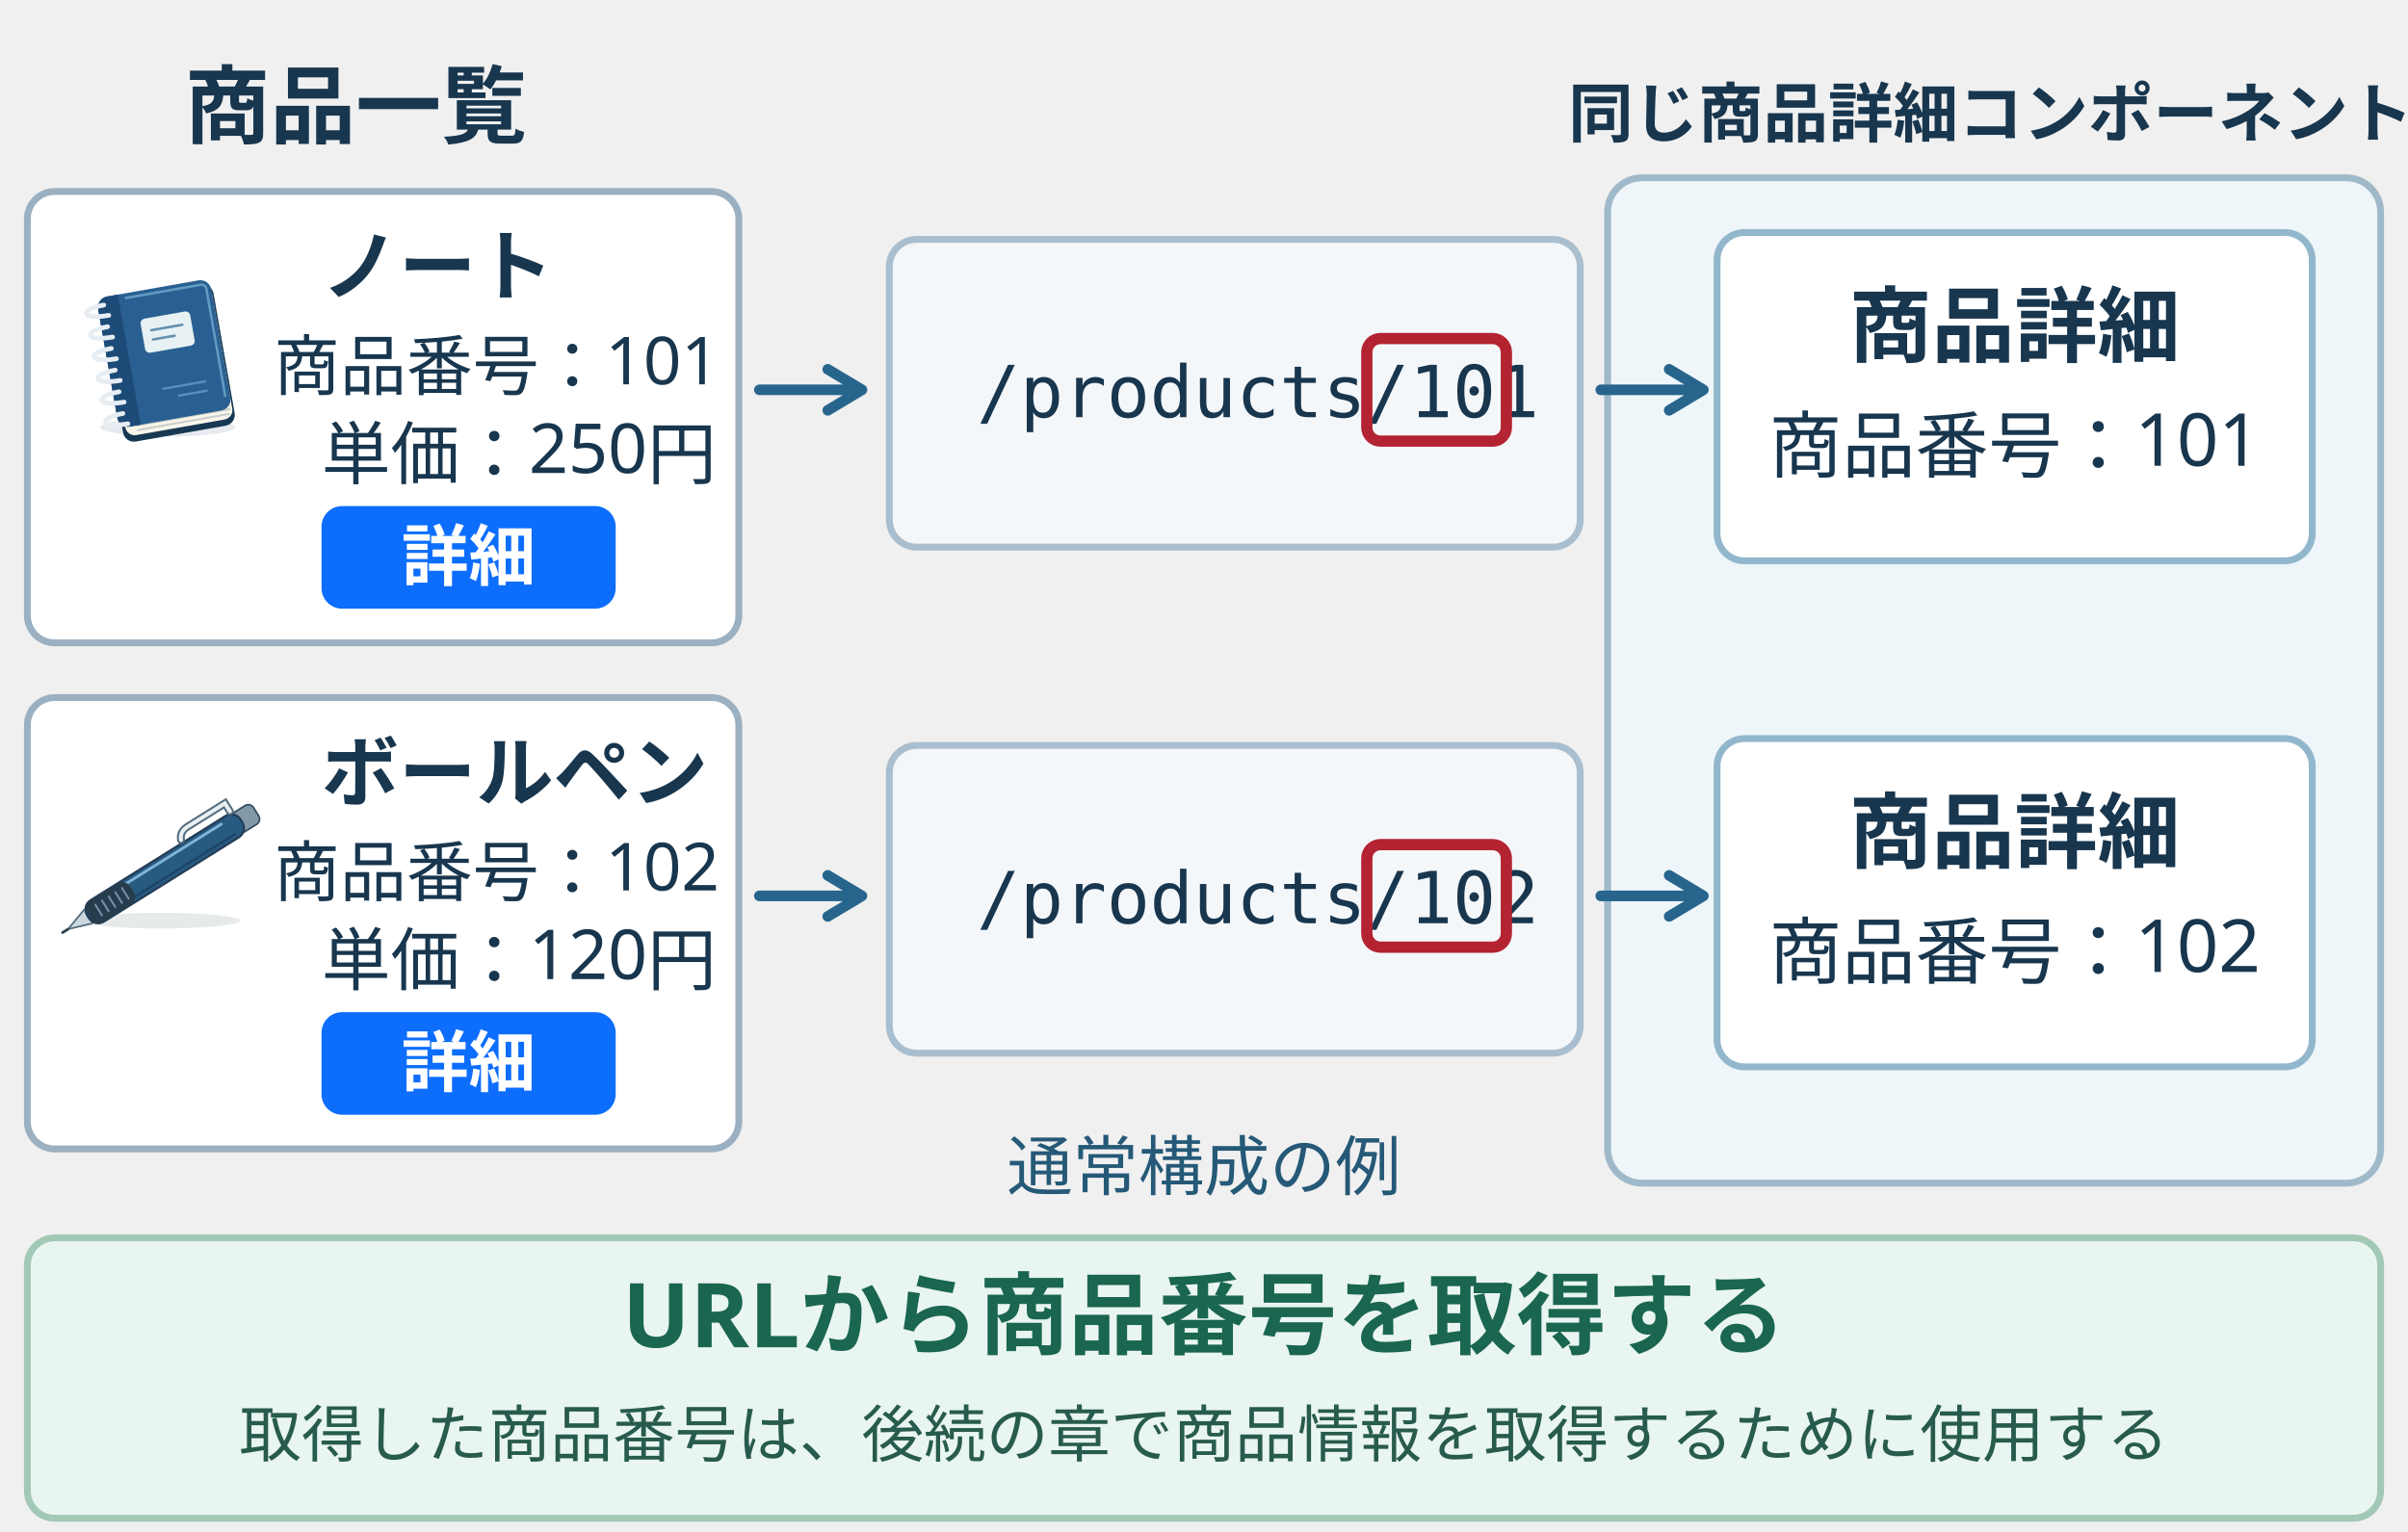
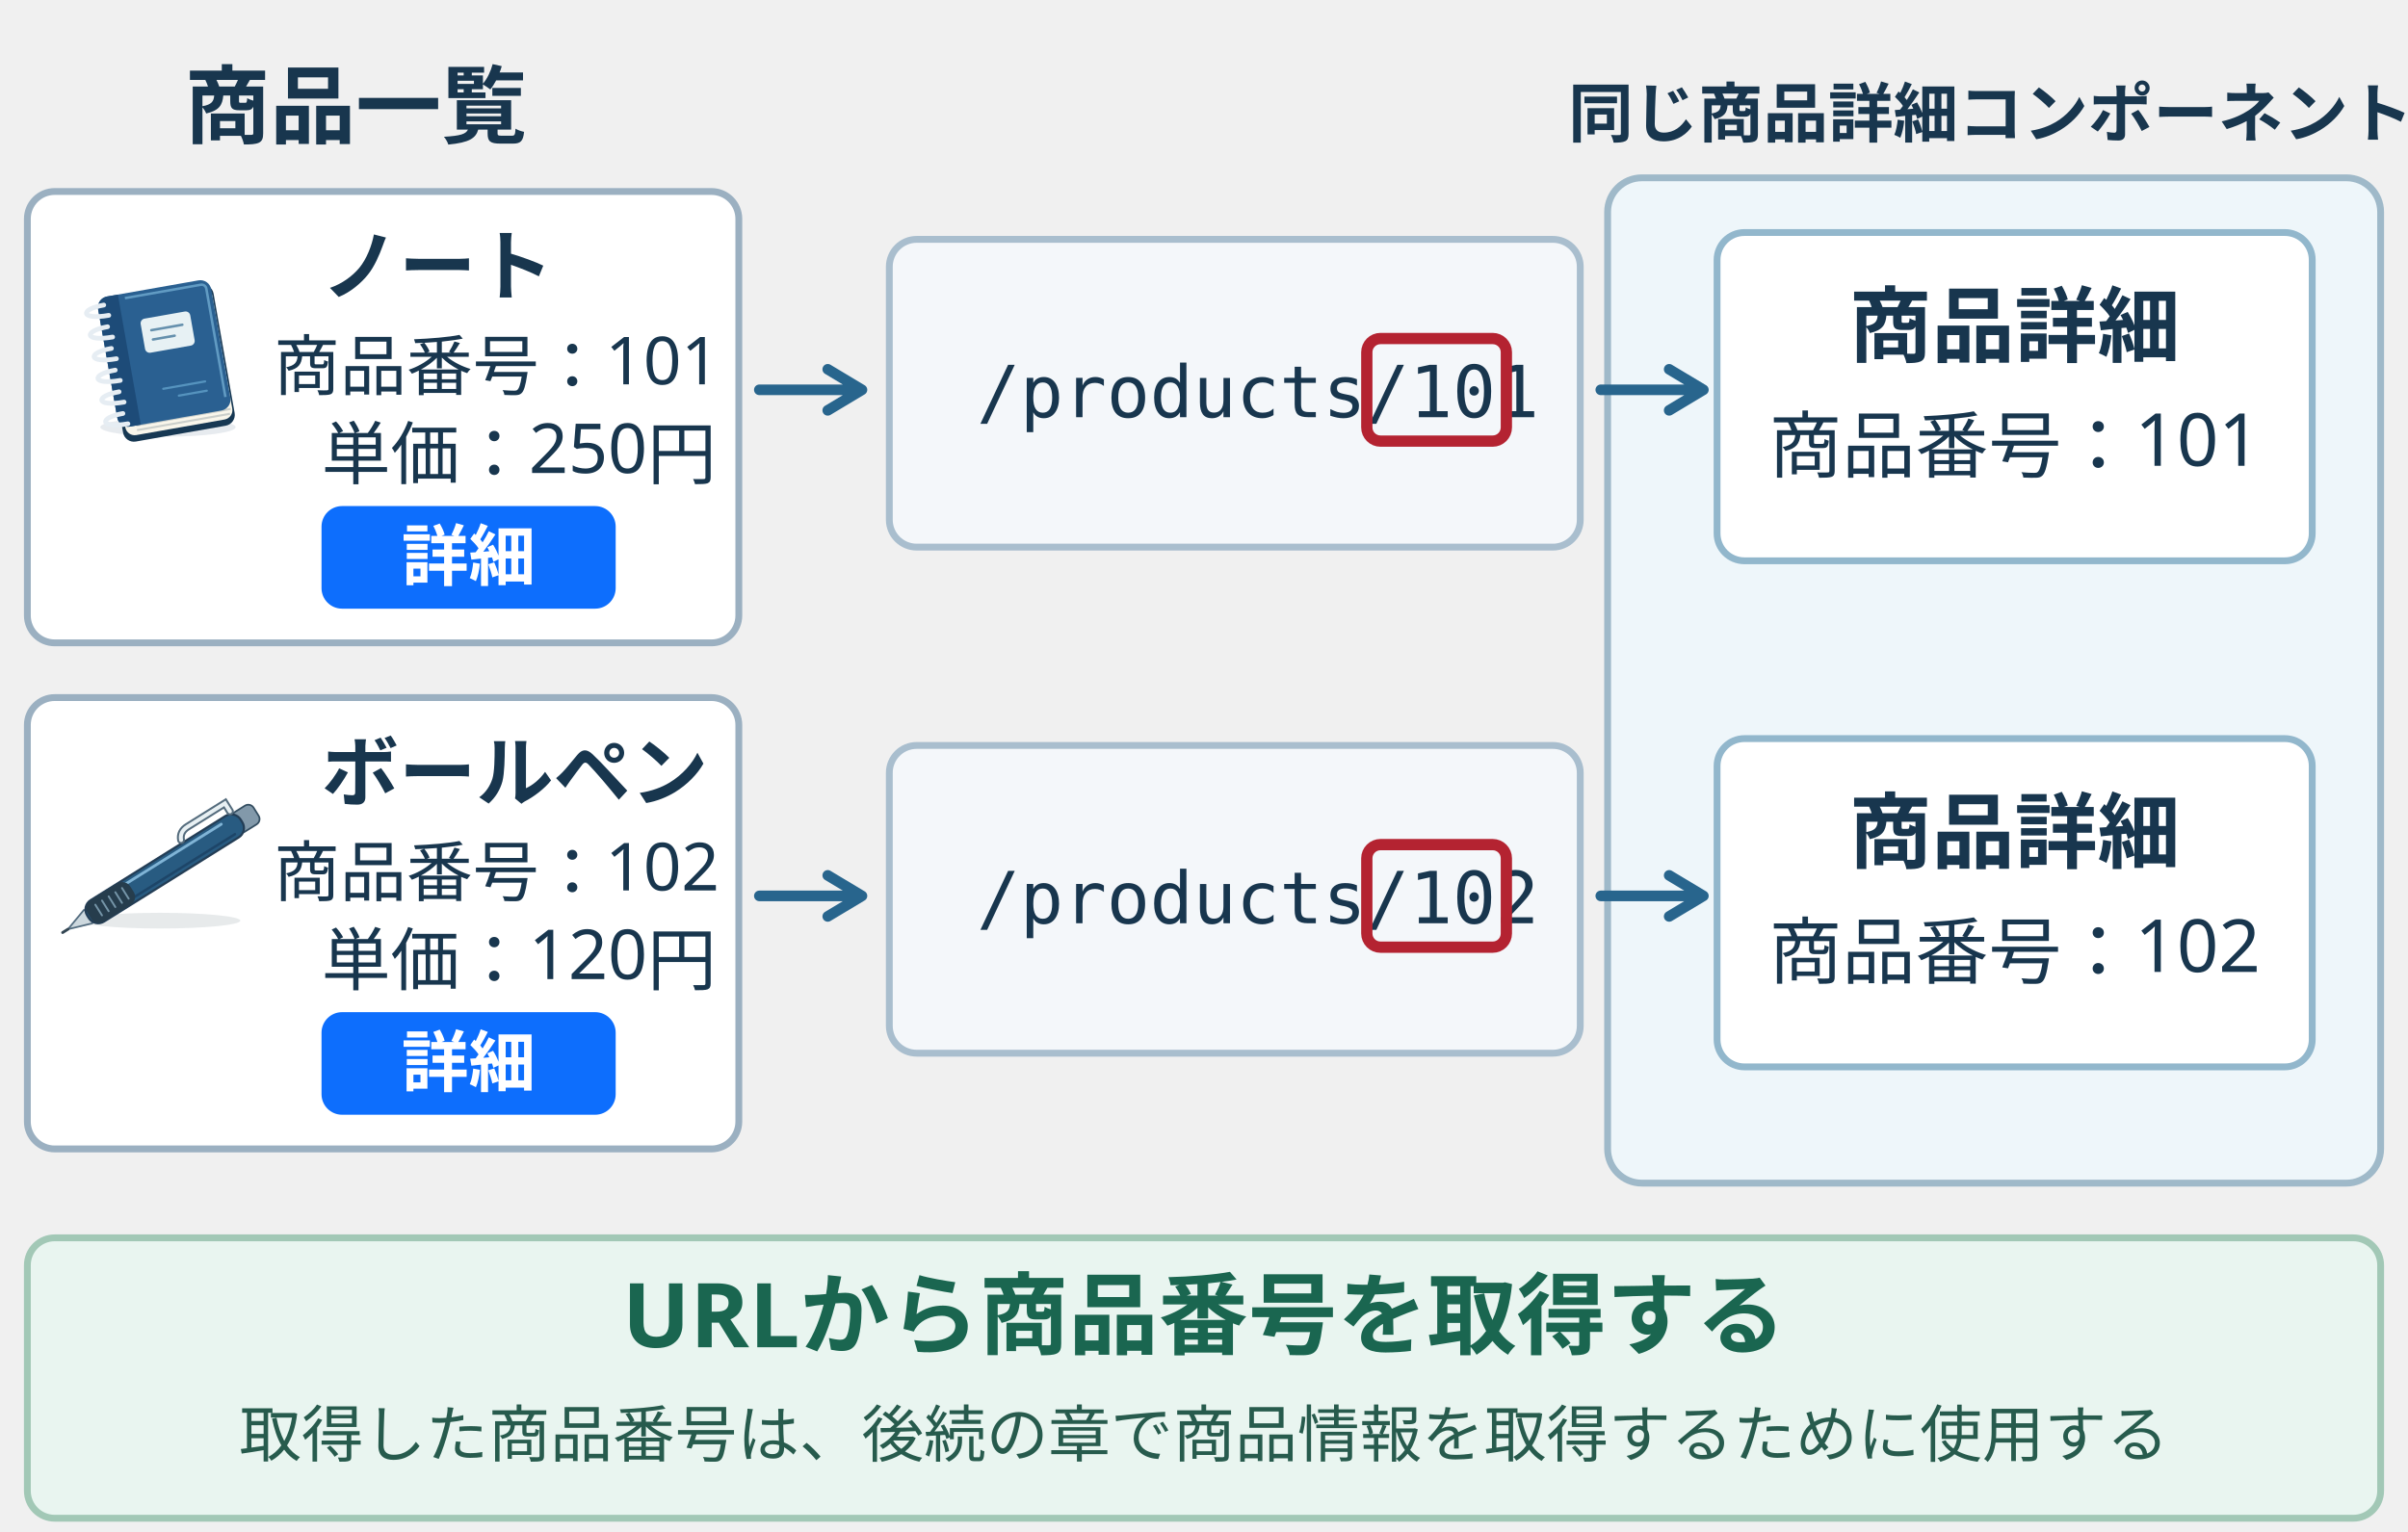
<svg xmlns="http://www.w3.org/2000/svg" width="352" height="224" viewBox="0 0 352 224" font-family="Meiryo, sans-serif" role="img">
  <text x="52" y="20" font-size="12.5" fill="#18364e" text-anchor="middle" font-weight="700">商品一覧</text>
  <text x="291" y="20" font-size="9.5" fill="#18364e" text-anchor="middle" font-weight="700">同じ商品詳細コンポーネント</text>
  <rect x="235" y="26" width="113" height="147" rx="5" fill="#eef6fa" stroke="#9fb9c9" stroke-width="1" />
  <rect x="4" y="28" width="104" height="66" rx="4" fill="#fff" stroke="#9bb0c1" stroke-width="1" />
  <g transform="translate(5 39) scale(0.23)">
    <ellipse cx="85" cy="102" rx="43" ry="6" fill="#24456b" opacity=".11" />
    <g transform="rotate(-10 84 60)">
      <rect x="49" y="16" width="72" height="91" rx="7" fill="#173853" />
      <rect x="51" y="18" width="69" height="85" rx="6" fill="#f9f6eb" />
      <path d="M58 97h61m-61 3h60" fill="none" stroke="#cbcfcb" stroke-width="1.3" />
      <rect x="47" y="13" width="73" height="84" rx="7" fill="#2a6091" />
      <path d="M54 13h7v84h-7a7 7 0 0 1-7-7V20a7 7 0 0 1 7-7Z" fill="#1d4b78" />
      <path d="M65 16h49a3 3 0 0 1 3 3v70" fill="none" stroke="#619bc3" stroke-width="1.6" />
      <rect x="72" y="31" width="32" height="22" rx="3" fill="#e7f1f4" />
      <path d="M78 39h20m-20 6h14" stroke="#6590ad" stroke-width="1.6" stroke-linecap="round" />
      <path d="M79 77h27m-18 6h18" stroke="#5593be" stroke-width="1.4" stroke-linecap="round" />
      <g fill="none" stroke="#e6edf3" stroke-width="3" stroke-linecap="round">
        <path d="M53 25c-18 0-18-7-2-7m2 21c-18 0-18-7-2-7m2 21c-18 0-18-7-2-7m2 21c-18 0-18-7-2-7m2 21c-18 0-18-7-2-7m2 21c-18 0-18-7-2-7" />
      </g>
    </g>
  </g>
  <text x="47" y="43" font-size="11.3" fill="#18364e" text-anchor="start" font-weight="700">ノート</text>
  <text x="40" y="57" font-size="9.7" fill="#18364e" text-anchor="start">商品番号：101</text>
  <text x="47" y="70" font-size="10.1" fill="#18364e" text-anchor="start">単価：250円</text>
  <rect x="47" y="74" width="43" height="15" rx="3" fill="#0d6efd" />
  <text x="68.5" y="84.832" font-size="9.8" fill="#fff" text-anchor="middle" font-weight="700">詳細</text>
  <path d="M111 57L126 57M121.00 54.00L126 57L121.00 60.00" fill="none" stroke="#28658d" stroke-width="1.55" stroke-linecap="round" stroke-linejoin="round" />
  <rect x="130" y="35" width="101" height="45" rx="4" fill="#f4f7fa" stroke="#a9bece" stroke-width="1" />
  <text x="142.80 148.60 154.40 160.20 166.00 171.80 177.60 183.40 189.20 195.00 200.80 206.60 212.40" y="61" font-size="10.5" fill="#18364e" text-anchor="start" font-weight="400" font-family="Consolas, MS Gothic, monospace">/products/101</text>
  <rect x="199.8" y="49.5" width="20.4" height="15" rx="2" fill="none" stroke="#b42331" stroke-width="1.65" />
  <path d="M234 57L249 57M244.00 54.00L249 57L244.00 60.00" fill="none" stroke="#28658d" stroke-width="1.55" stroke-linecap="round" stroke-linejoin="round" />
  <rect x="251" y="34" width="87" height="48" rx="4" fill="#fff" stroke="#92b7cc" stroke-width="1" />
  <text x="294.5" y="52" font-size="12.1" fill="#18364e" text-anchor="middle" font-weight="700">商品詳細</text>
  <text x="294.5" y="69" font-size="10.7" fill="#18364e" text-anchor="middle">商品番号：101</text>
  <rect x="4" y="102" width="104" height="66" rx="4" fill="#fff" stroke="#9bb0c1" stroke-width="1" />
  <g transform="translate(5 113) scale(0.23)">
    <ellipse cx="80" cy="94" rx="51" ry="5" fill="#22424d" opacity=".11" />
    <g transform="rotate(-32 84 58)">
      <path d="M24 55 9 60l15 5 8-5Z" fill="#cdd8de" stroke="#536c7f" stroke-width="1.1" />
      <path d="M9 60H5" stroke="#334653" stroke-width="1.8" stroke-linecap="round" />
      <rect x="133" y="53" width="17" height="14" rx="4" fill="#8299aa" stroke="#344e61" stroke-width="1.1" />
      <rect x="24" y="52" width="115" height="16" rx="7" fill="#285b81" stroke="#233d55" stroke-width="1.4" />
      <path d="M30 55h97" stroke="#80b4d6" stroke-width="1.8" stroke-linecap="round" />
      <path d="M33 65h98" stroke="#1d4568" stroke-width="1.6" stroke-linecap="round" />
      <rect x="25" y="52" width="32" height="16" rx="6" fill="#263d4d" />
      <path d="M32 56v8m5-8v8m5-8v8m5-8v8m5-8v8" stroke="#7595a8" stroke-width="1.2" stroke-linecap="round" />
      <path d="M136 51v-6h-28q-6 0-8 5" fill="none" stroke="#556c7d" stroke-width="5" stroke-linecap="round" />
      <path d="M136 51v-6h-28q-6 0-8 5" fill="none" stroke="#e8f0f3" stroke-width="2.5" stroke-linecap="round" />
    </g>
  </g>
  <text x="47" y="117" font-size="11.3" fill="#18364e" text-anchor="start" font-weight="700">ボールペン</text>
  <text x="40" y="131" font-size="9.7" fill="#18364e" text-anchor="start">商品番号：102</text>
  <text x="47" y="144" font-size="10.1" fill="#18364e" text-anchor="start">単価：120円</text>
  <rect x="47" y="148" width="43" height="15" rx="3" fill="#0d6efd" />
  <text x="68.5" y="158.832" font-size="9.8" fill="#fff" text-anchor="middle" font-weight="700">詳細</text>
  <path d="M111 131L126 131M121.00 128.00L126 131L121.00 134.00" fill="none" stroke="#28658d" stroke-width="1.55" stroke-linecap="round" stroke-linejoin="round" />
  <rect x="130" y="109" width="101" height="45" rx="4" fill="#f4f7fa" stroke="#a9bece" stroke-width="1" />
  <text x="142.80 148.60 154.40 160.20 166.00 171.80 177.60 183.40 189.20 195.00 200.80 206.60 212.40" y="135" font-size="10.5" fill="#18364e" text-anchor="start" font-weight="400" font-family="Consolas, MS Gothic, monospace">/products/102</text>
  <rect x="199.8" y="123.5" width="20.4" height="15" rx="2" fill="none" stroke="#b42331" stroke-width="1.65" />
  <path d="M234 131L249 131M244.00 128.00L249 131L244.00 134.00" fill="none" stroke="#28658d" stroke-width="1.55" stroke-linecap="round" stroke-linejoin="round" />
  <rect x="251" y="108" width="87" height="48" rx="4" fill="#fff" stroke="#92b7cc" stroke-width="1" />
  <text x="294.5" y="126" font-size="12.1" fill="#18364e" text-anchor="middle" font-weight="700">商品詳細</text>
  <text x="294.5" y="143" font-size="10.7" fill="#18364e" text-anchor="middle">商品番号：102</text>
  <rect x="4" y="181" width="344" height="41" rx="4" fill="#e9f5f0" stroke="#a2c8b6" stroke-width="1" />
  <text x="176" y="197" font-size="13.1" fill="#1a6650" text-anchor="middle" font-weight="700">URLから商品番号を取得する</text>
  <text x="176" y="213" font-size="9.1" fill="#275b4d" text-anchor="middle">取得した商品番号は、後続の章で商品情報を取得するために使用する</text>
-   <text x="176" y="174" font-size="9.6" fill="#255977" text-anchor="middle" font-weight="400">通常構成の例</text>
</svg>
